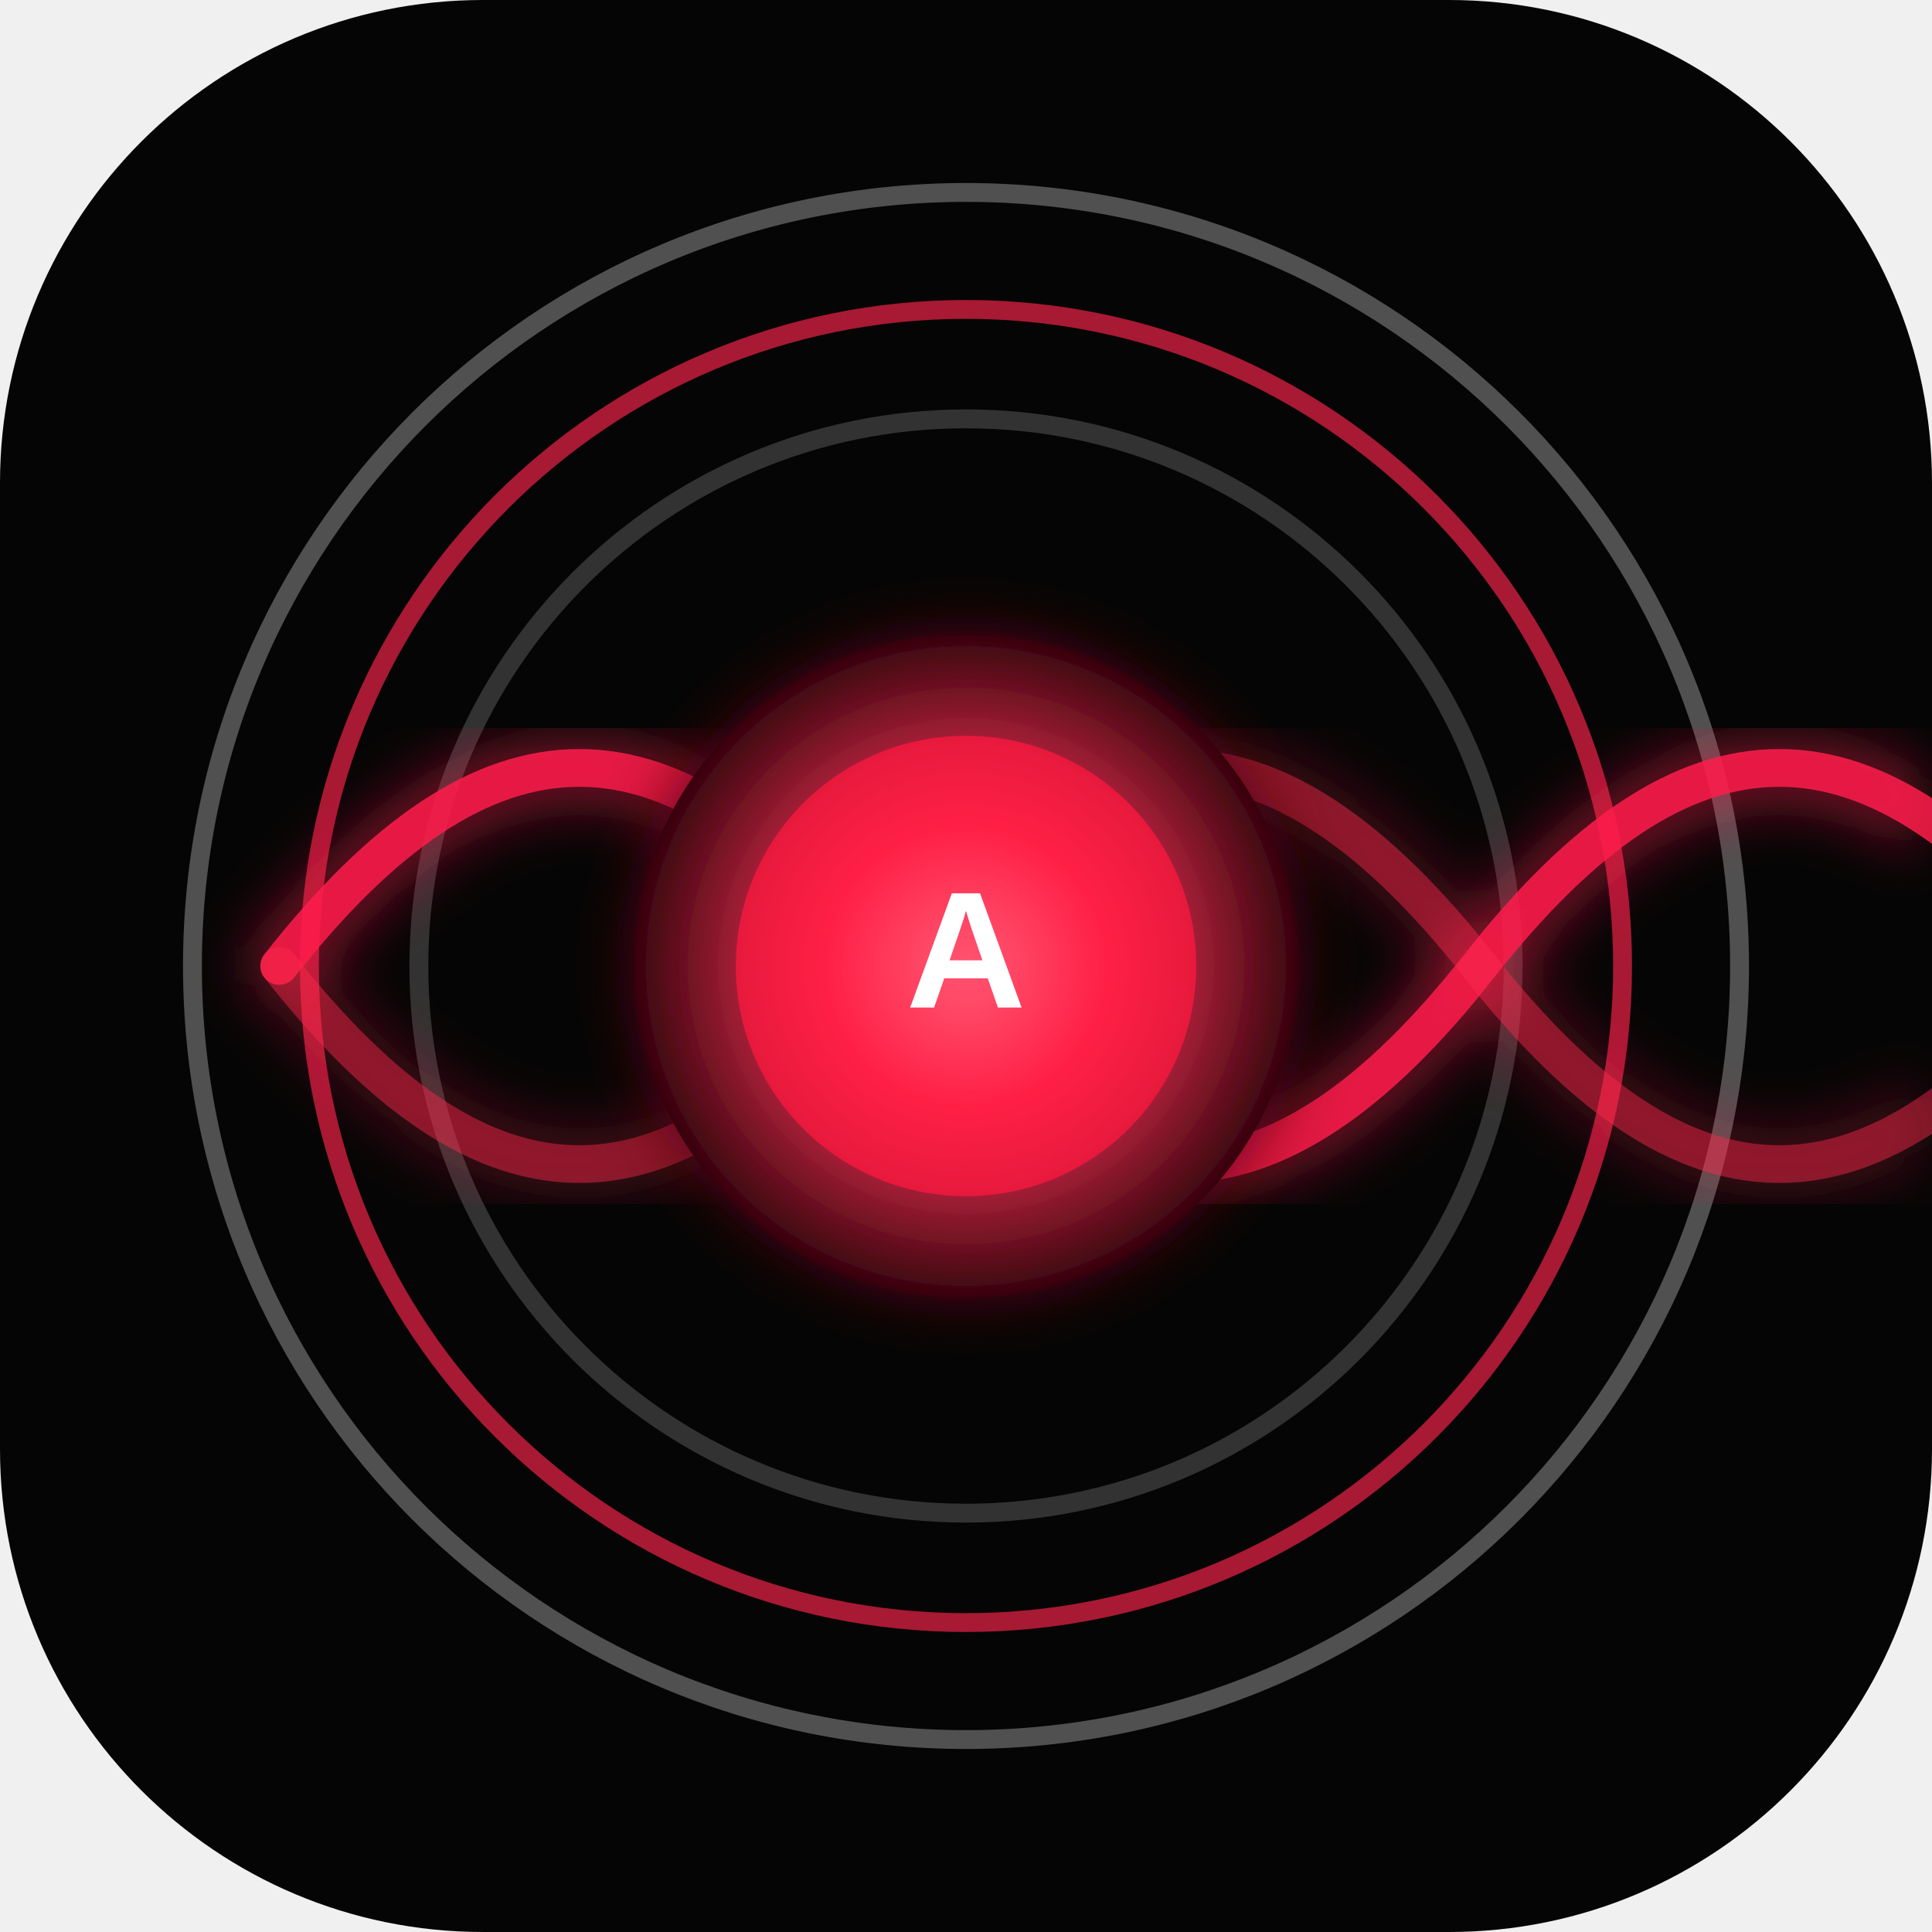
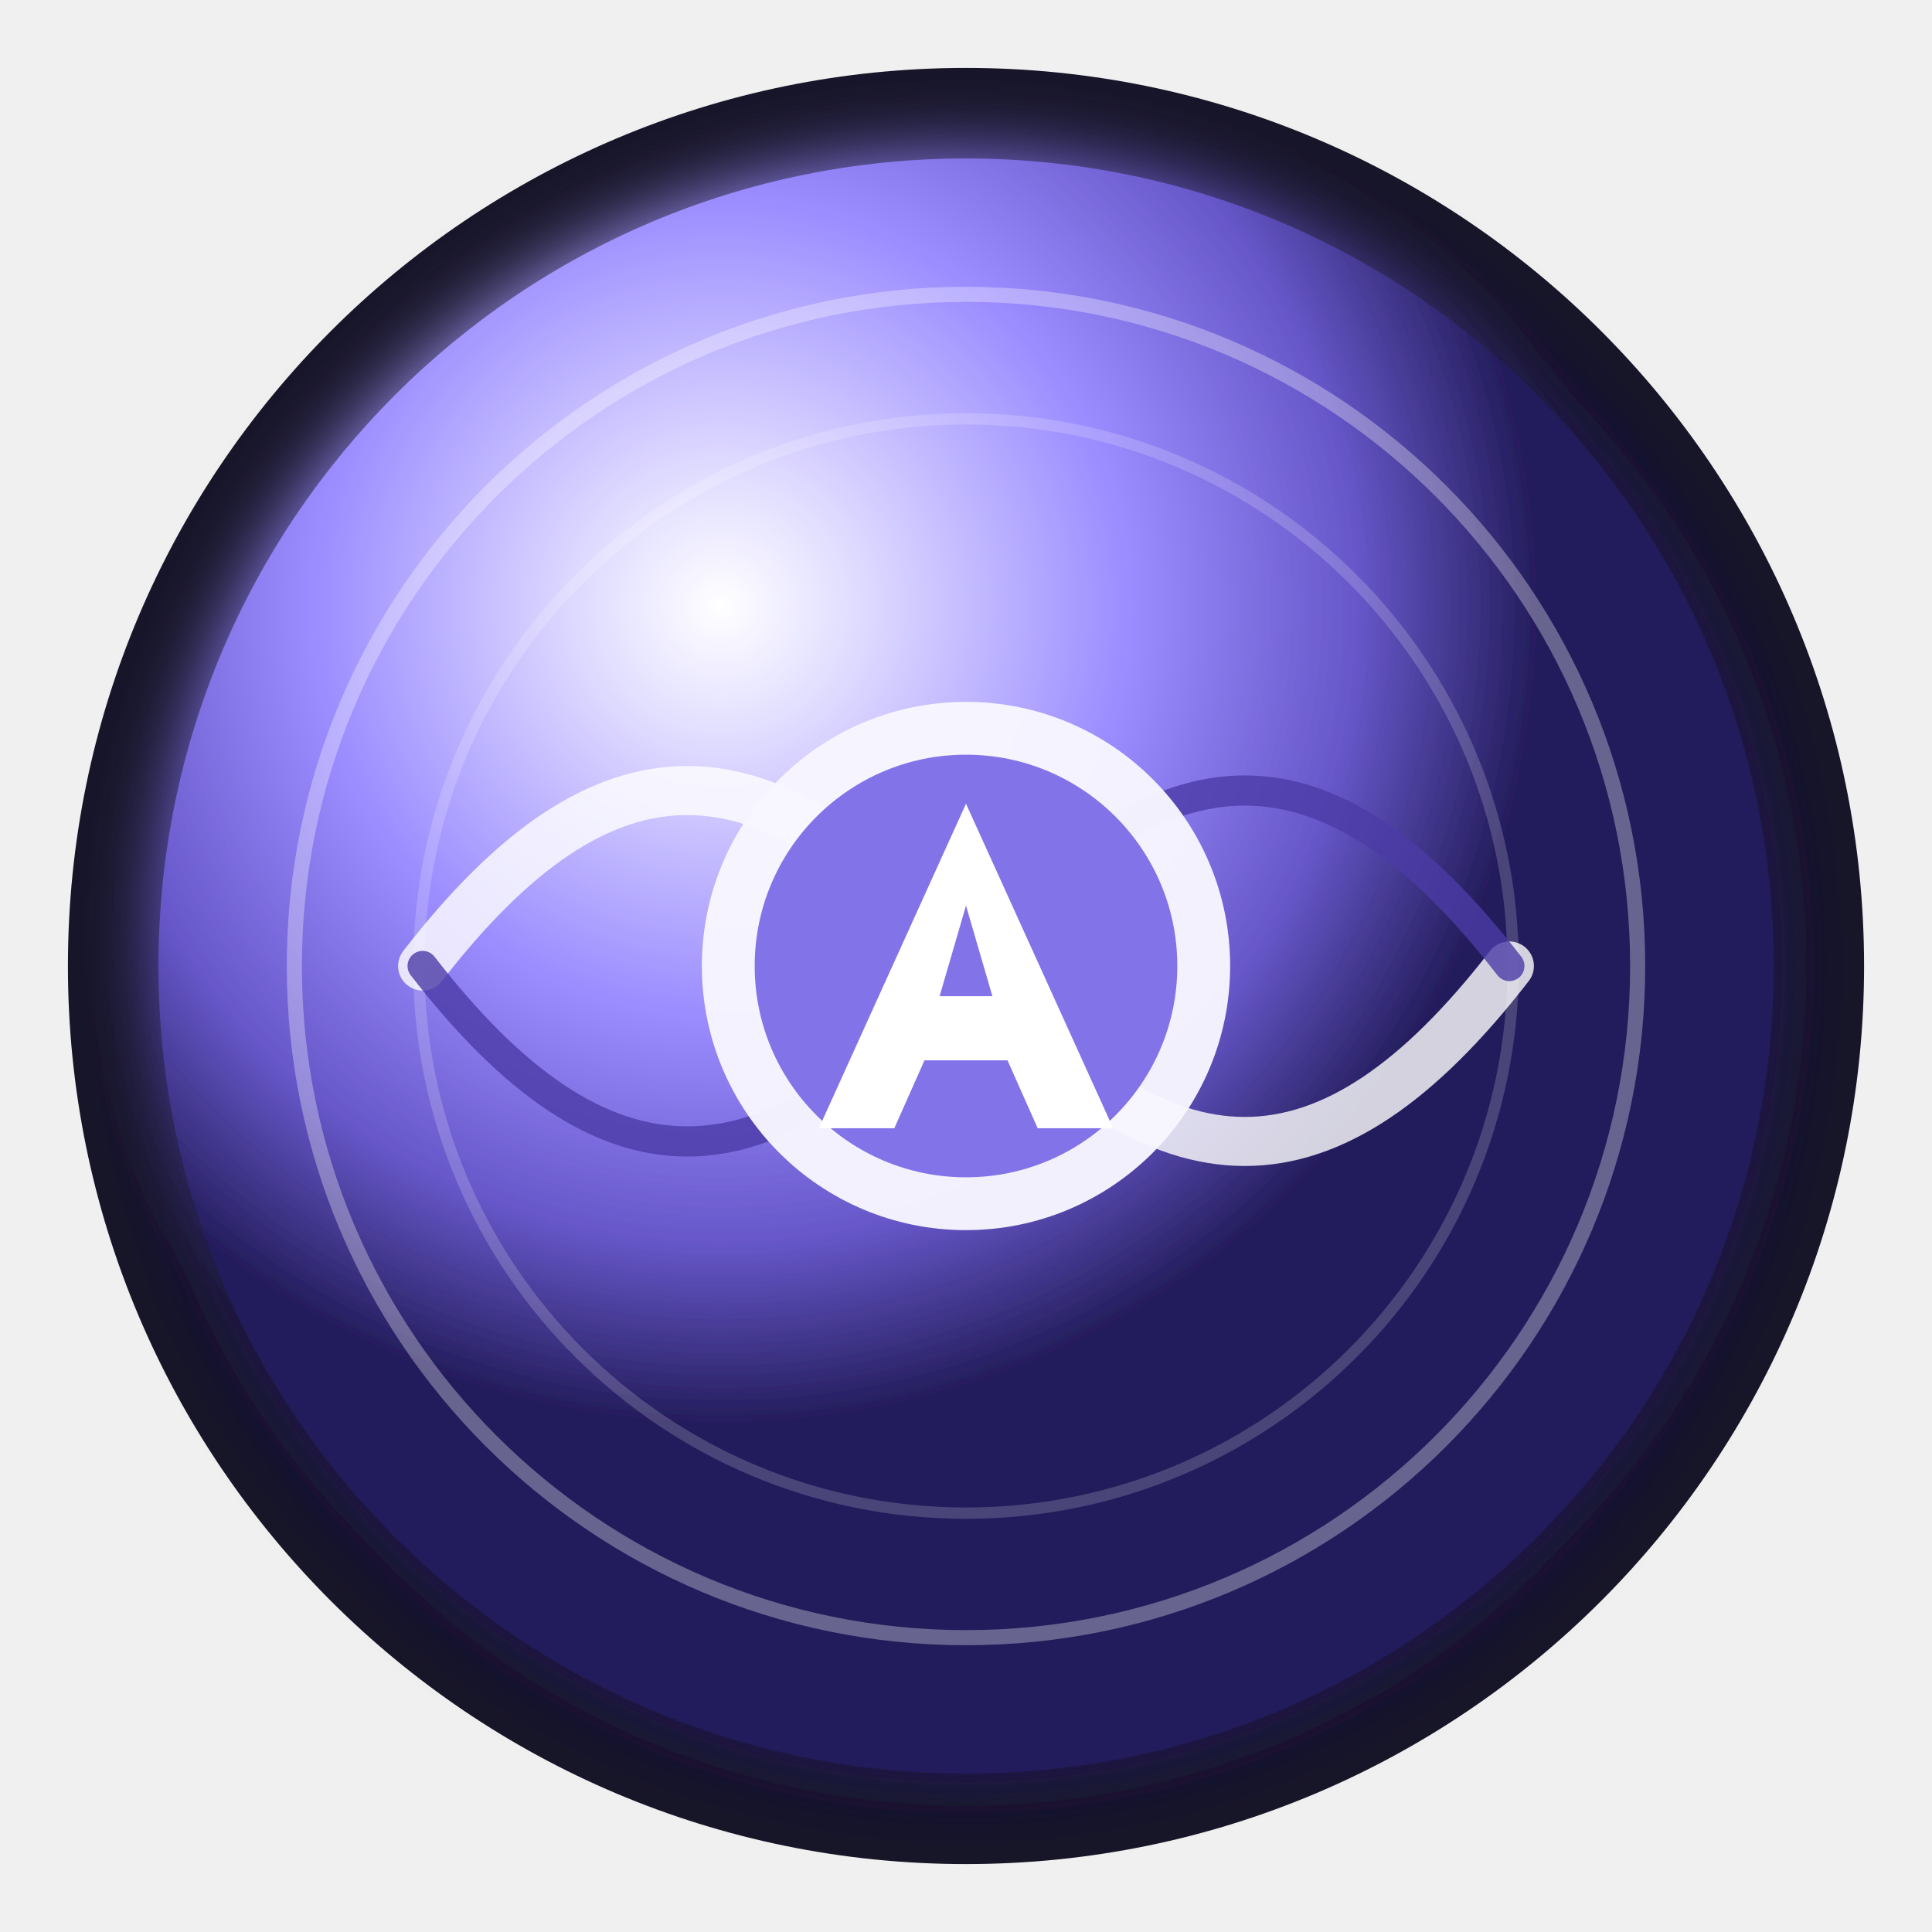
<svg xmlns="http://www.w3.org/2000/svg" viewBox="0 0 512 512">
  <defs>
-     <radialGradient id="b">
-       <stop stop-color="#fff" />
-       <stop offset=".12" stop-color="#ffd9df" />
-       <stop offset=".42" stop-color="#ff3659" />
-       <stop offset="1" stop-color="#36030d" />
+     <radialGradient id="g" cx="35%" cy="28%">
+       <stop stop-color="#ffffff" />
+       <stop offset=".18" stop-color="#ddd9ff" />
+       <stop offset=".5" stop-color="#9b8cff" />
+       <stop offset=".78" stop-color="#6657c9" />
+       <stop offset="1" stop-color="#241d5c" />
    </radialGradient>
-     <filter id="g">
-       <feGaussianBlur stdDeviation="9" result="x" />
+     <filter id="s">
+       <feGaussianBlur stdDeviation="10" result="b" />
      <feMerge>
-         <feMergeNode in="x" />
+         <feMergeNode in="b" />
        <feMergeNode in="SourceGraphic" />
      </feMerge>
    </filter>
  </defs>
-   <rect width="512" height="512" rx="128" fill="#050505" />
-   <g fill="none" stroke="#fff" stroke-opacity=".3" stroke-width="5">
-     <circle cx="256" cy="256" r="205" />
-     <circle cx="256" cy="256" r="174" stroke="#ff244c" stroke-opacity=".65" />
-     <circle cx="256" cy="256" r="145" stroke="#fff" stroke-opacity=".18" />
-   </g>
-   <g fill="none" stroke="#ff244c" stroke-width="10" stroke-linecap="round" filter="url(#g)">
-     <path d="M74 256c55-70 104-70 159 0s104 70 159 0 104-70 159 0" opacity=".85" />
-     <path d="M74 256c55 70 104 70 159 0s104-70 159 0 104 70 159 0" opacity=".45" />
-   </g>
-   <circle cx="256" cy="256" r="88" fill="url(#b)" filter="url(#g)" />
-   <circle cx="256" cy="256" r="61" fill="#ff183f" opacity=".75" />
-   <text x="256" y="267" text-anchor="middle" fill="#fff" font-family="Arial,sans-serif" font-size="44" font-weight="800" letter-spacing="4">A</text>
+   <circle cx="256" cy="256" r="238" fill="#171528" />
+   <circle cx="256" cy="256" r="214" fill="url(#g)" filter="url(#s)" />
+   <circle cx="256" cy="256" r="178" fill="none" stroke="#fff" stroke-opacity=".32" stroke-width="4" />
+   <circle cx="256" cy="256" r="145" fill="none" stroke="#fff" stroke-opacity=".18" stroke-width="3" />
+   <path d="M112 256c48-62 91-62 144 0s96 62 144 0" fill="none" stroke="#fff" stroke-opacity=".8" stroke-width="13" stroke-linecap="round" />
+   <path d="M112 256c48 62 91 62 144 0s96-62 144 0" fill="none" stroke="#4b3ba6" stroke-opacity=".8" stroke-width="8" stroke-linecap="round" />
+   <circle cx="256" cy="256" r="70" fill="#f7f6ff" fill-opacity=".96" />
+   <circle cx="256" cy="256" r="56" fill="#8274e8" />
+   <path d="M256 213l-39 86h20l8-18h22l8 18h20l-39-86zm0 27l7 24h-14z" fill="#fff" />
</svg>
